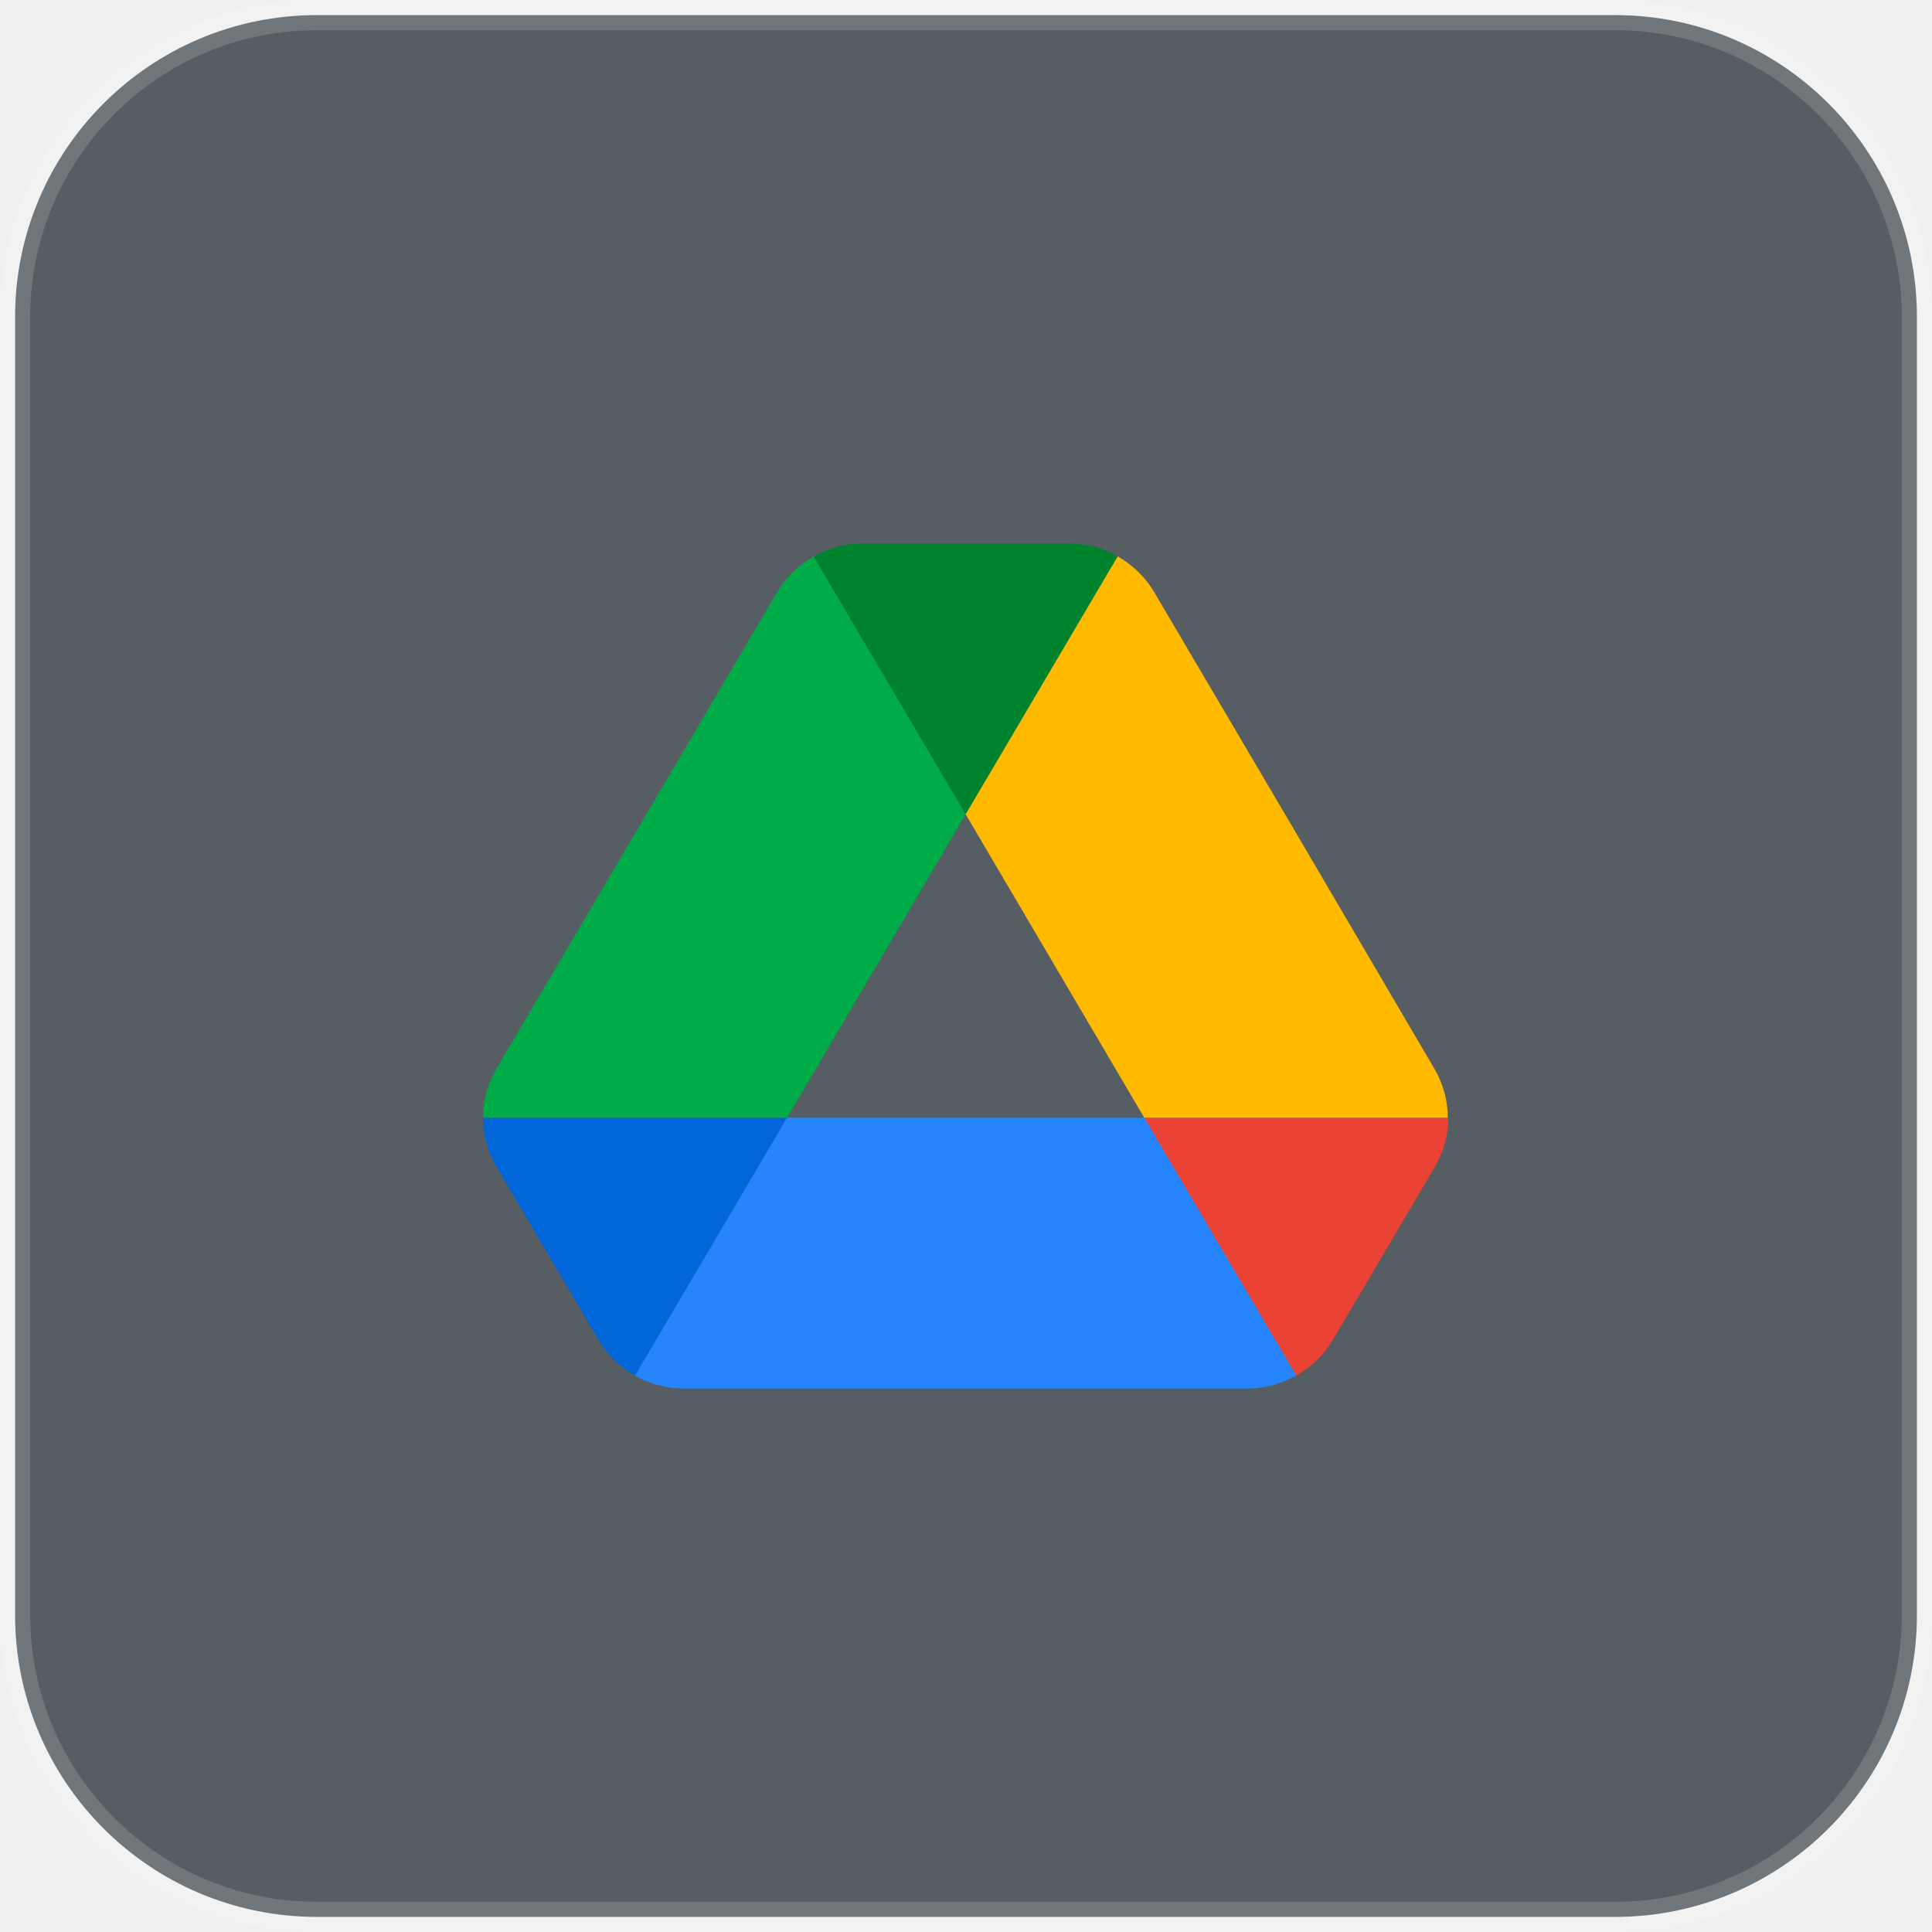
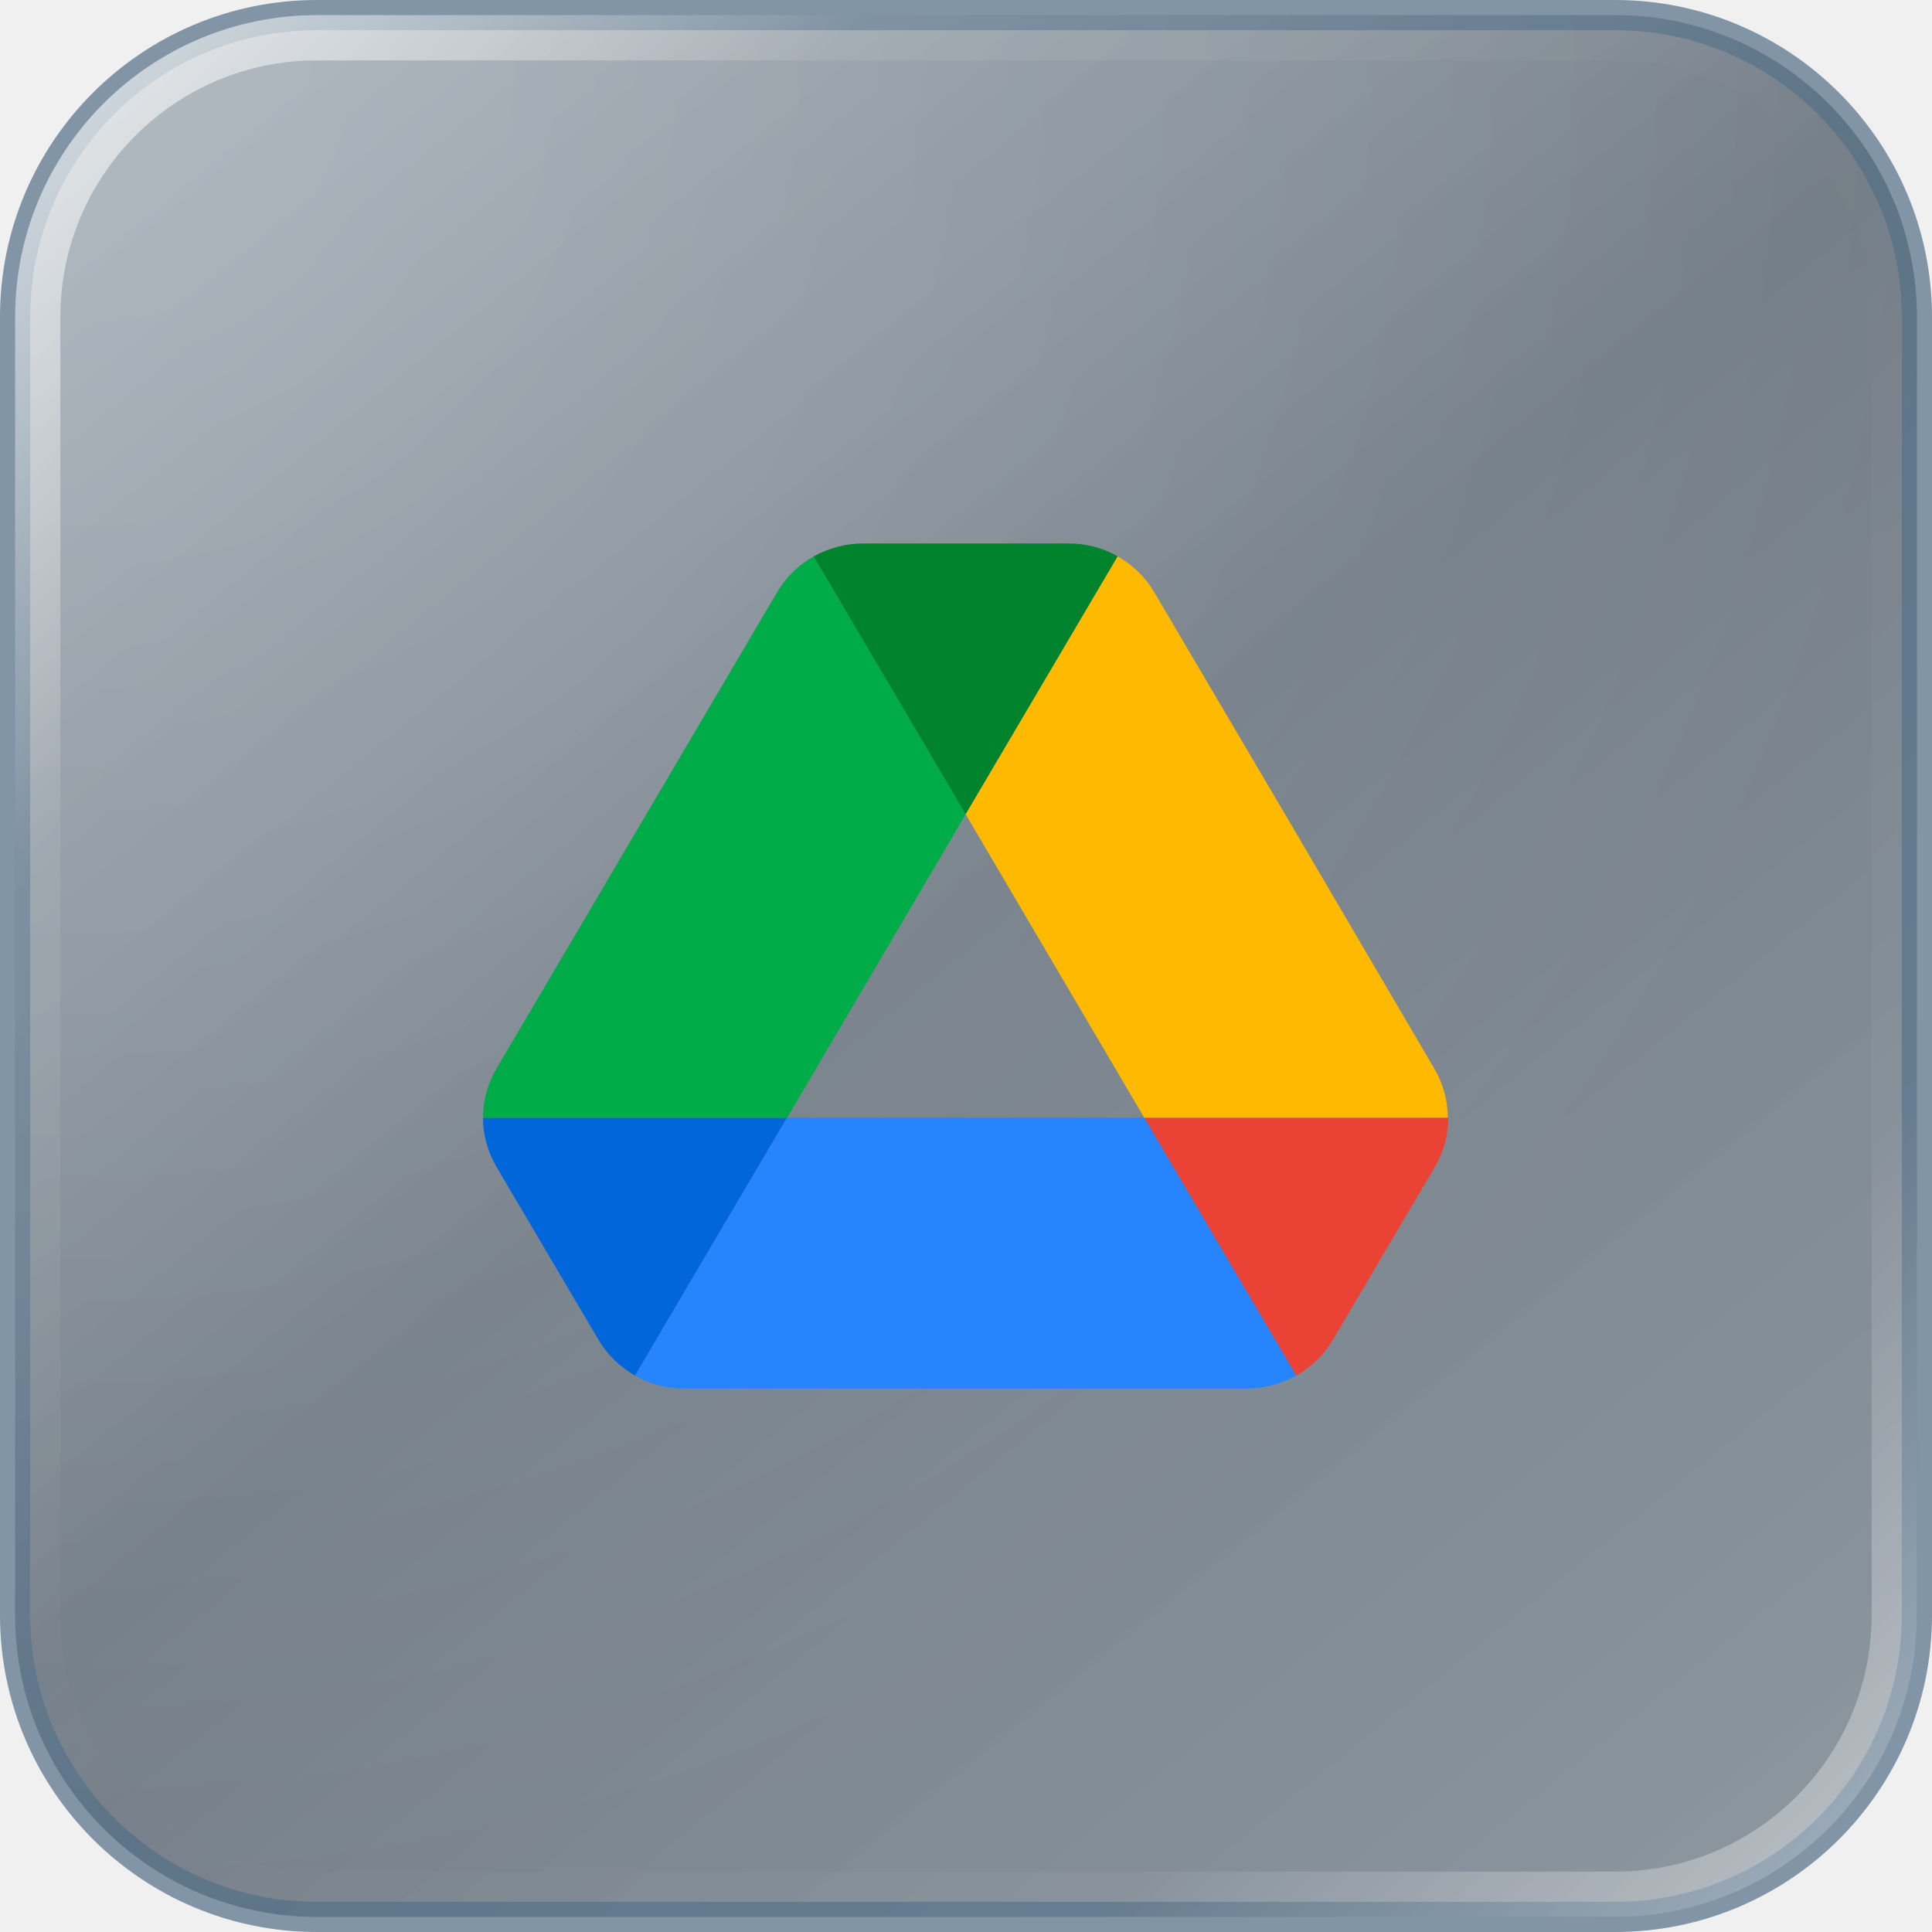
- <svg xmlns="http://www.w3.org/2000/svg" viewBox="0 0 64 64" fill="none">
-   <rect x=".5" y=".5" width="63" height="63" rx="10" fill="#1B242D" fill-opacity="0.72" stroke="#FFFFFF" stroke-opacity=".16" />
+ <svg xmlns="http://www.w3.org/2000/svg" viewBox="0 0 64 64" fill="none" color="#CBD5E1">
+   <g>
+     <defs>
+       <linearGradient id="google-drive-app-dark-background-surface" x1="6" y1="0" x2="58" y2="64" gradientUnits="userSpaceOnUse">
+         <stop offset="0" stop-color="#526678" stop-opacity=".50" />
+         <stop offset=".48" stop-color="#273746" stop-opacity=".62" />
+         <stop offset="1" stop-color="#364A5C" stop-opacity=".54" />
+       </linearGradient>
+       <radialGradient id="google-drive-app-dark-background-sheen" cx="3" cy="2" r="62" gradientUnits="userSpaceOnUse">
+         <stop stop-color="#FFFFFF" stop-opacity=".18" />
+         <stop offset="1" stop-color="#FFFFFF" stop-opacity="0" />
+       </radialGradient>
+       <linearGradient id="google-drive-app-dark-background-reflection" x1="0" y1="0" x2="64" y2="64" gradientUnits="userSpaceOnUse">
+         <stop stop-color="#FFFFFF" stop-opacity=".75" />
+         <stop offset=".23" stop-color="#FFFFFF" stop-opacity=".08" />
+         <stop offset=".5" stop-color="#FFFFFF" stop-opacity="0" />
+         <stop offset=".78" stop-color="#FFFFFF" stop-opacity=".04" />
+         <stop offset="1" stop-color="#FFFFFF" stop-opacity=".45" />
+       </linearGradient>
+     </defs>
+     <rect x=".5" y=".5" width="63" height="63" rx="10" fill="url(#google-drive-app-dark-background-surface)" stroke="#526E86" stroke-opacity=".7" />
+     <rect x=".5" y=".5" width="63" height="63" rx="10" fill="url(#google-drive-app-dark-background-sheen)" />
+     <rect x="1.25" y="1.25" width="61.5" height="61.5" rx="9.25" stroke="url(#google-drive-app-dark-background-reflection)" stroke-width="1.5" />
+   </g>
  <defs>
    <clipPath id="google-drive-app-dark-tile">
      <rect x=".5" y=".5" width="63" height="63" rx="10" />
    </clipPath>
  </defs>
  <g clip-path="url(#google-drive-app-dark-tile)">
    <svg fill="none" viewBox="0 0 32 28" x="16.0" y="16.0" width="32.0" height="32.0">
      <mask id="google-drive-app-dark-mask0_8474_23522" mask-units="userSpaceOnUse" x="0" y="0" width="32" height="28" mask-type="luminance">
        <path d="M31.978 0H0V28H31.978V0Z" fill="white" />
      </mask>
      <g mask="url(#google-drive-app-dark-mask0_8474_23522)">
        <path d="M2.418 23.997L3.828 26.385C4.121 26.887 4.542 27.282 5.037 27.569L10.073 19.026H0C0 19.582 0.147 20.139 0.44 20.641L2.418 23.997Z" fill="#0066DA" />
        <path d="M15.989 8.974L10.952 0.431C10.458 0.718 10.037 1.113 9.744 1.615L0.44 17.41C0.152 17.902 0 18.459 0 19.026H10.073L15.989 8.974Z" fill="#00AC47" />
        <path d="M26.941 27.569C27.436 27.282 27.857 26.887 28.15 26.385L28.736 25.397L31.539 20.641C31.831 20.139 31.978 19.582 31.978 19.026H21.904L24.048 23.154L26.941 27.569Z" fill="#EA4335" />
        <path d="M15.989 8.974L21.026 0.431C20.531 0.144 19.963 0 19.377 0H12.601C12.015 0 11.447 0.162 10.952 0.431L15.989 8.974Z" fill="#00832D" />
        <path d="M21.905 19.026H10.073L5.037 27.569C5.531 27.856 6.099 28 6.685 28H25.293C25.879 28 26.447 27.838 26.941 27.569L21.905 19.026Z" fill="#2684FC" />
        <path d="M26.887 9.513L22.234 1.615C21.941 1.113 21.52 0.718 21.026 0.431L15.989 8.974L21.905 19.026H31.96C31.96 18.469 31.813 17.913 31.52 17.41L26.887 9.513Z" fill="#FFBA00" />
      </g>
    </svg>
  </g>
</svg>
